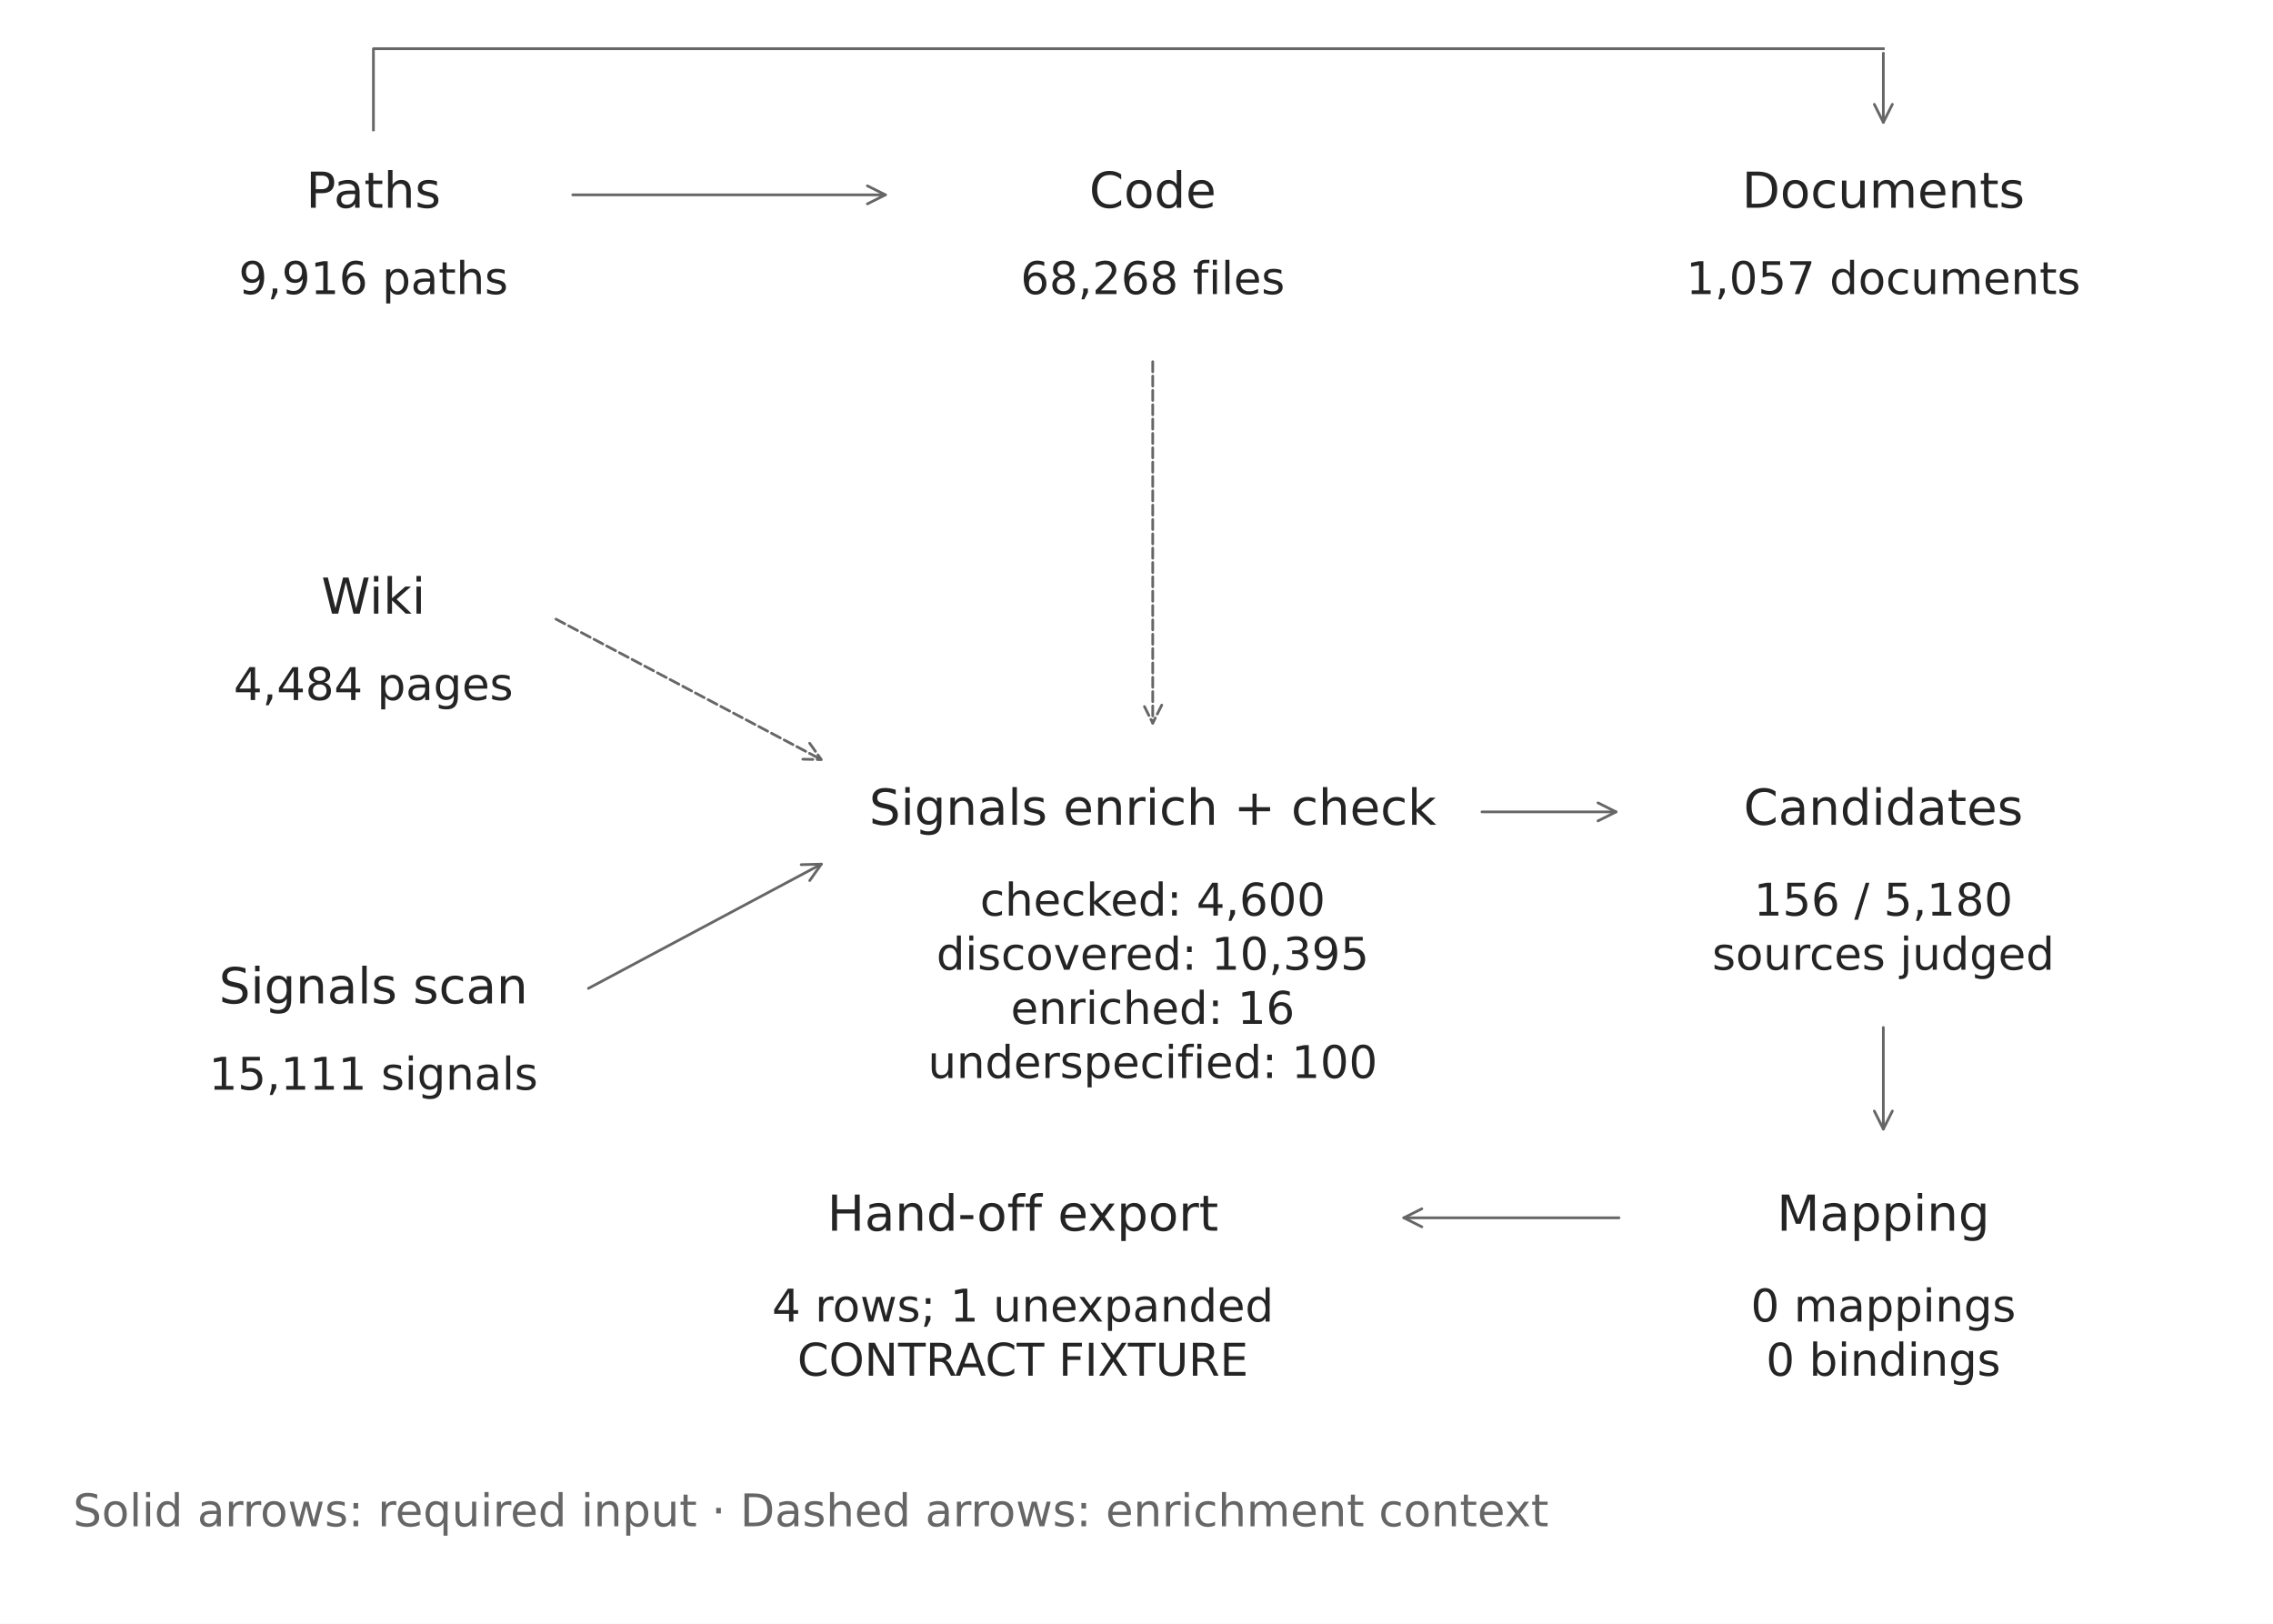
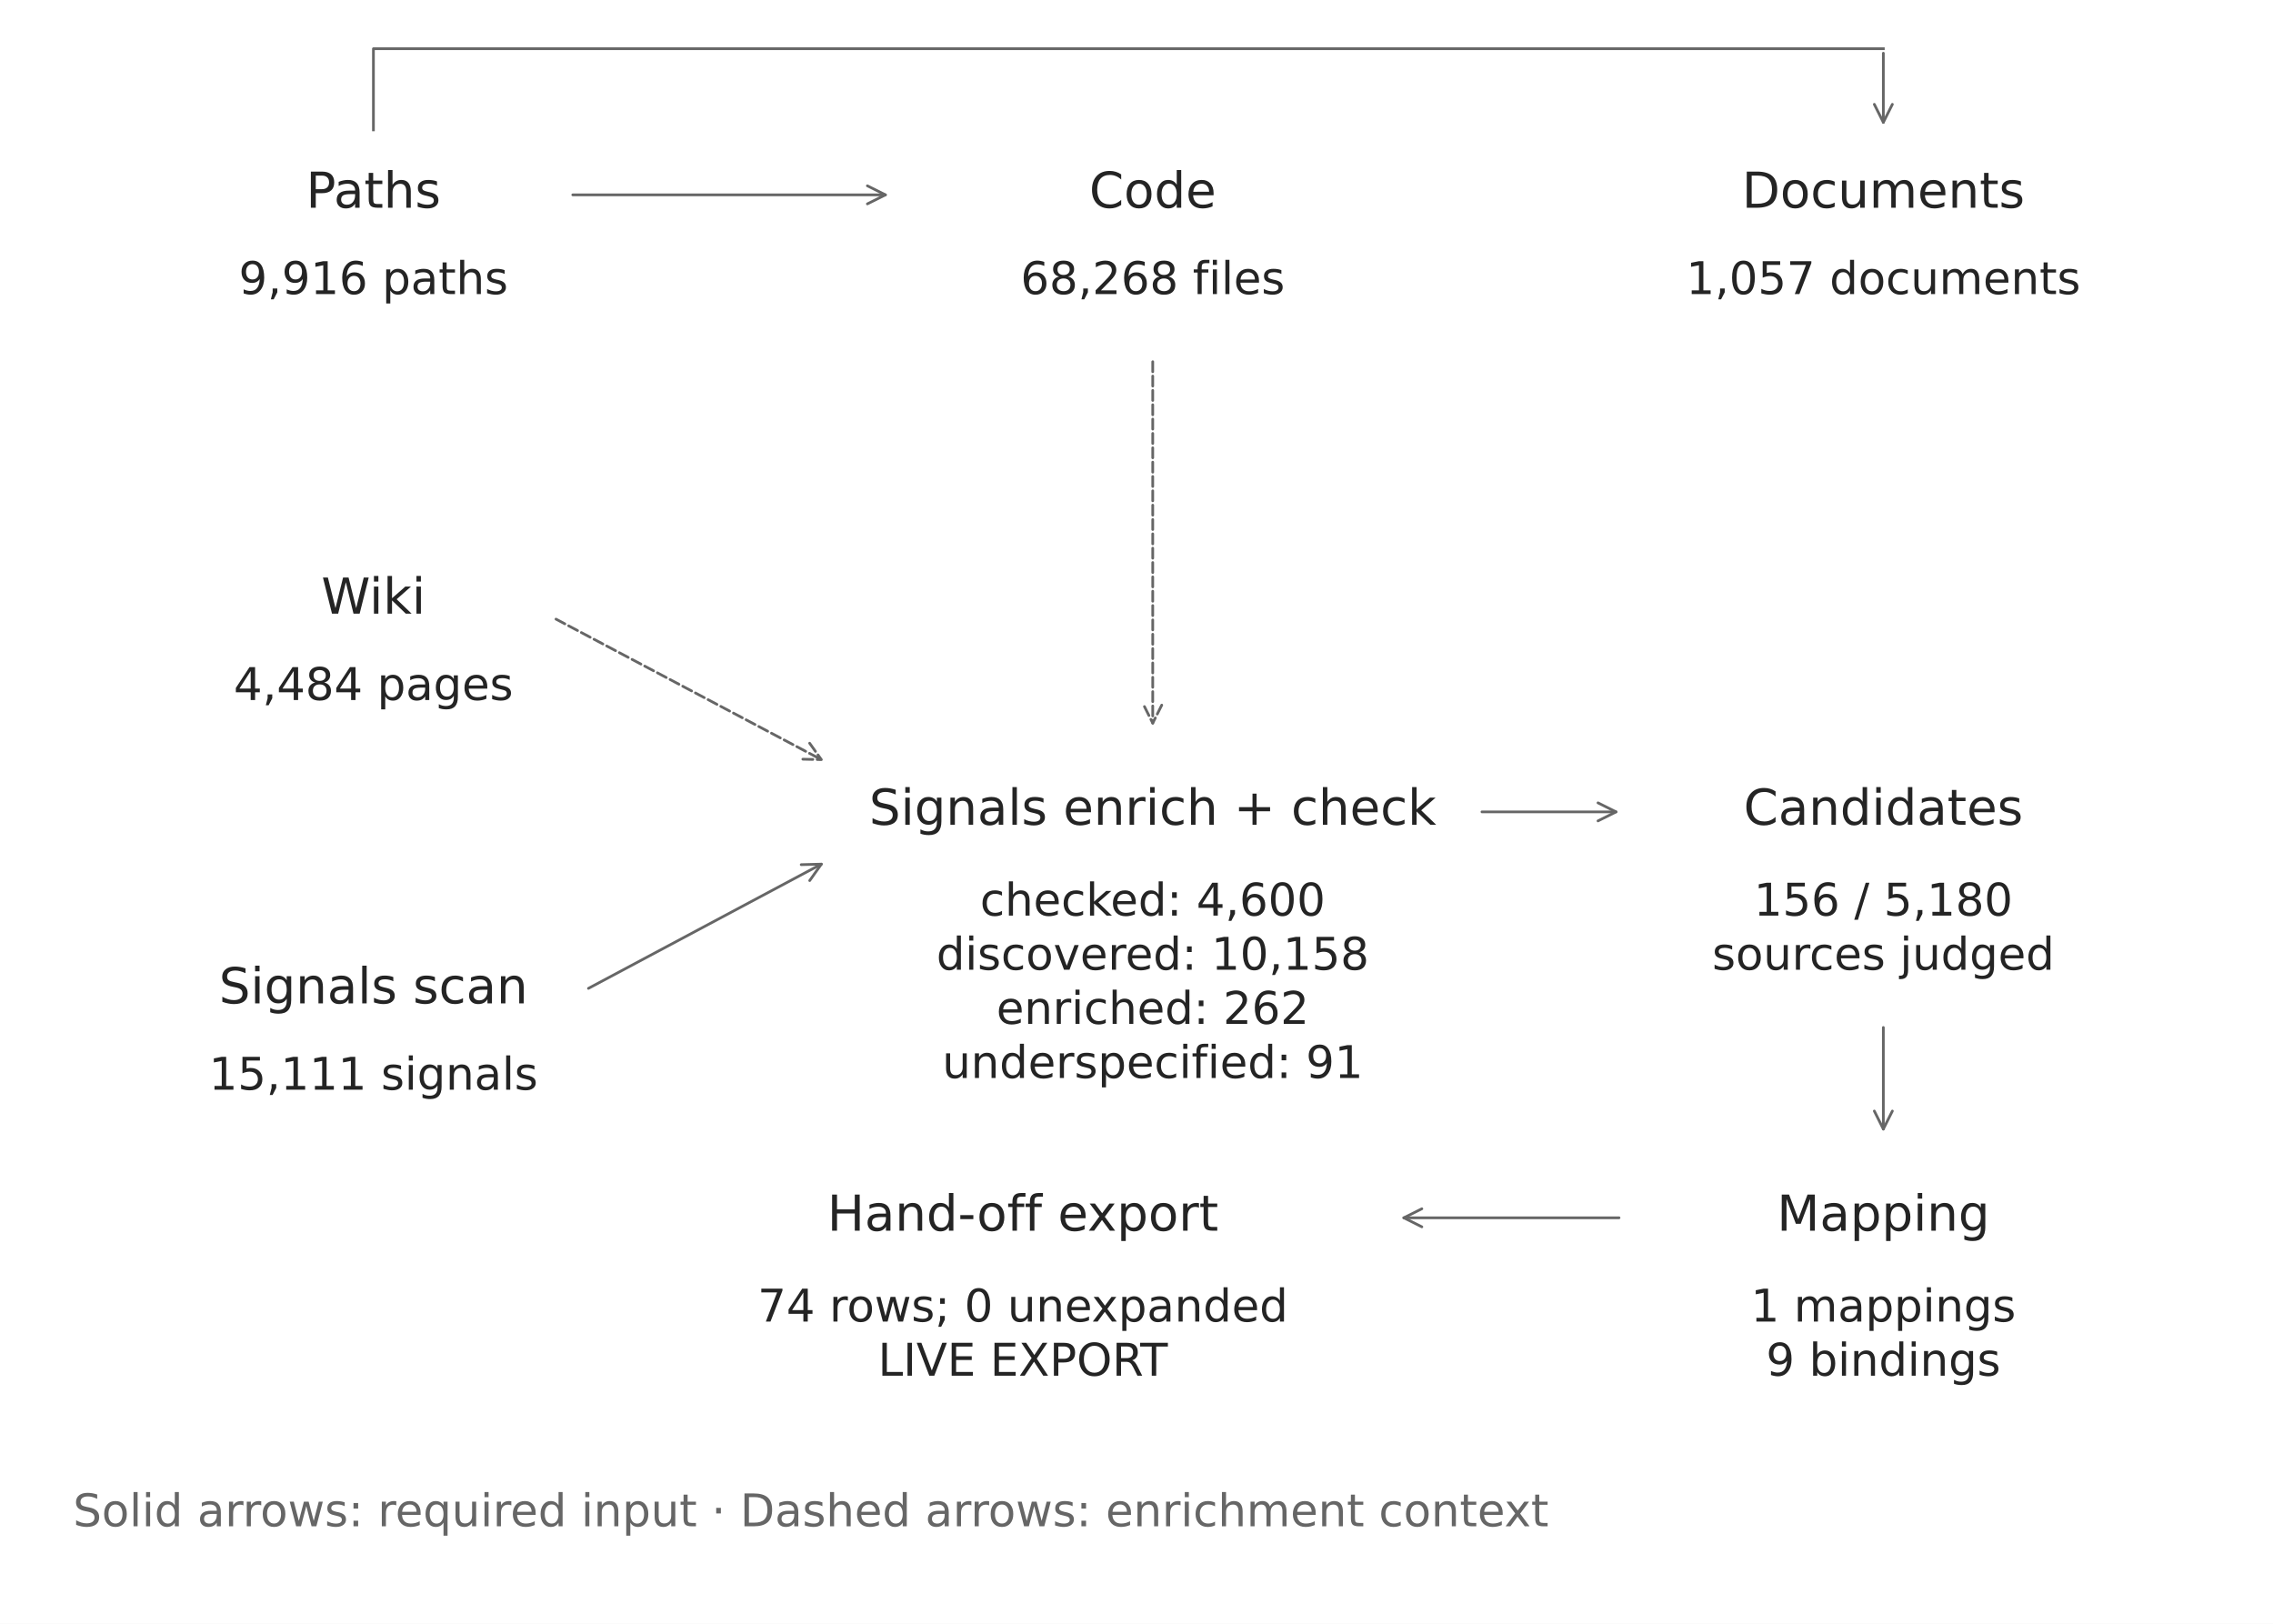
<svg xmlns="http://www.w3.org/2000/svg" width="1008pt" height="720pt" viewBox="0 0 1008 720" version="1.1">
  <defs>
    <style type="text/css">*{stroke-linejoin: round; stroke-linecap: butt}</style>
  </defs>
  <g id="figure_1">
    <g id="patch_1">
      <path d="M 0 720 L 1008 720 L 1008 0 L 0 0 z " style="fill: #ffffff" />
    </g>
    <g id="axes_1">
      <g id="line2d_1">
        <path d="M 165.6 57.6 L 165.6 21.6 L 835.2 21.6 " clip-path="url(#p90d173115e)" style="fill: none; stroke: #666666; stroke-width: 1.2; stroke-linecap: square" />
      </g>
      <g id="text_1">
        <text style="font-size: 22px; font-family: 'DejaVu Sans'; text-anchor: middle; fill: #242424" x="165.6" y="92.116" transform="rotate(-0 165.6 92.1157)">Paths</text>
      </g>
      <g id="text_2">
        <text style="font-size: 20px; font-family: 'DejaVu Sans'; text-anchor: middle; fill: #242424" x="165.6" y="130.397" transform="rotate(-0 165.6 130.3969)">9,916 paths</text>
      </g>
      <g id="text_3">
        <text style="font-size: 22px; font-family: 'DejaVu Sans'; text-anchor: middle; fill: #242424" x="511.2" y="92.116" transform="rotate(-0 511.2 92.1157)">Code</text>
      </g>
      <g id="text_4">
        <text style="font-size: 20px; font-family: 'DejaVu Sans'; text-anchor: middle; fill: #242424" x="511.2" y="130.397" transform="rotate(-0 511.2 130.3969)">68,268 files</text>
      </g>
      <g id="text_5">
        <text style="font-size: 22px; font-family: 'DejaVu Sans'; text-anchor: middle; fill: #242424" x="835.2" y="92.115" transform="rotate(-0 835.2 92.11484)">Documents</text>
      </g>
      <g id="text_6">
        <text style="font-size: 20px; font-family: 'DejaVu Sans'; text-anchor: middle; fill: #242424" x="835.2" y="130.397" transform="rotate(-0 835.2 130.3969)">1,057 documents</text>
      </g>
      <g id="patch_2">
        <path d="M 254 86.4 Q 324.001 86.4 392.661 86.4 " style="fill: none; stroke: #666666; stroke-width: 1.2; stroke-linecap: round" />
        <path d="M 384.661 82.4 L 392.661 86.4 L 384.661 90.4 " style="fill: none; stroke: #666666; stroke-width: 1.2; stroke-linecap: round" />
      </g>
      <g id="patch_3">
        <path d="M 835.2 23.6 Q 835.2 39.602 835.2 54.262 " style="fill: none; stroke: #666666; stroke-width: 1.2; stroke-linecap: round" />
        <path d="M 839.2 46.262 L 835.2 54.262 L 831.2 46.262 " style="fill: none; stroke: #666666; stroke-width: 1.2; stroke-linecap: round" />
      </g>
      <g id="text_7">
        <text style="font-size: 22px; font-family: 'DejaVu Sans'; text-anchor: middle; fill: #242424" x="165.6" y="272.116" transform="rotate(-0 165.6 272.1157)">Wiki</text>
      </g>
      <g id="text_8">
        <text style="font-size: 20px; font-family: 'DejaVu Sans'; text-anchor: middle; fill: #242424" x="165.6" y="310.395" transform="rotate(-0 165.6 310.3953)">4,484 pages</text>
      </g>
      <g id="text_9">
        <text style="font-size: 22px; font-family: 'DejaVu Sans'; text-anchor: middle; fill: #242424" x="165.6" y="444.916" transform="rotate(-0 165.6 444.9157)">Signals scan</text>
      </g>
      <g id="text_10">
        <text style="font-size: 20px; font-family: 'DejaVu Sans'; text-anchor: middle; fill: #242424" x="165.6" y="483.197" transform="rotate(-0 165.6 483.1969)">15,111 signals</text>
      </g>
      <g id="text_11">
        <text style="font-size: 22px; font-family: 'DejaVu Sans'; text-anchor: middle; fill: #242424" x="511.2" y="365.716" transform="rotate(-0 511.2 365.7157)">Signals enrich + check</text>
      </g>
      <g id="text_12">
        <text style="font-size: 20px; font-family: 'DejaVu Sans'; fill: #242424" transform="translate(434.6016 405.9988)">checked: 4,600</text>
-         <text style="font-size: 20px; font-family: 'DejaVu Sans'; fill: #242424" transform="translate(415.2453 430.0043)">discovered: 10,395</text>
-         <text style="font-size: 20px; font-family: 'DejaVu Sans'; fill: #242424" transform="translate(448.2109 454.0098)">enriched: 16</text>
-         <text style="font-size: 20px; font-family: 'DejaVu Sans'; fill: #242424" transform="translate(411.4906 478.0152)">underspecified: 100</text>
+         <text style="font-size: 20px; font-family: 'DejaVu Sans'; fill: #242424" transform="translate(415.2453 430.0043)">discovered: 10,158</text>
+         <text style="font-size: 20px; font-family: 'DejaVu Sans'; fill: #242424" transform="translate(441.8484 454.0098)">enriched: 262</text>
+         <text style="font-size: 20px; font-family: 'DejaVu Sans'; fill: #242424" transform="translate(417.8531 478.0152)">underspecified: 91</text>
      </g>
      <g id="patch_4">
        <path d="M 260.963 438.26 Q 313.198 410.401 364.249 383.174 " style="fill: none; stroke: #666666; stroke-width: 1.2; stroke-linecap: round" />
        <path d="M 355.308 383.409 L 364.249 383.174 L 359.073 390.468 " style="fill: none; stroke: #666666; stroke-width: 1.2; stroke-linecap: round" />
      </g>
      <g id="patch_5">
        <path d="M 246.567 274.535 Q 305.998 305.999 364.244 336.835 " style="fill: none; stroke-dasharray: 4.44,1.92; stroke-dashoffset: 0; stroke: #666666; stroke-width: 1.2; stroke-linecap: round" />
        <path d="M 359.045 329.557 L 364.244 336.835 L 355.302 336.627 " style="fill: none; stroke-dasharray: 4.44,1.92; stroke-dashoffset: 0; stroke: #666666; stroke-width: 1.2; stroke-linecap: round" />
      </g>
      <g id="patch_6">
        <path d="M 511.2 160.399 Q 511.2 241.198 511.2 320.656 " style="fill: none; stroke-dasharray: 4.44,1.92; stroke-dashoffset: 0; stroke: #666666; stroke-width: 1.2; stroke-linecap: round" />
        <path d="M 515.2 312.656 L 511.2 320.656 L 507.2 312.656 " style="fill: none; stroke-dasharray: 4.44,1.92; stroke-dashoffset: 0; stroke: #666666; stroke-width: 1.2; stroke-linecap: round" />
      </g>
      <g id="text_13">
        <text style="font-size: 22px; font-family: 'DejaVu Sans'; text-anchor: middle; fill: #242424" x="835.2" y="365.716" transform="rotate(-0 835.2 365.7157)">Candidates</text>
      </g>
      <g id="text_14">
        <text style="font-size: 20px; font-family: 'DejaVu Sans'; fill: #242424" transform="translate(777.7594 405.9973)">156 / 5,180</text>
        <text style="font-size: 20px; font-family: 'DejaVu Sans'; fill: #242424" transform="translate(759.2906 430.0027)">sources judged</text>
      </g>
      <g id="patch_7">
        <path d="M 657.197 360 Q 687.6 360 716.661 360 " style="fill: none; stroke: #666666; stroke-width: 1.2; stroke-linecap: round" />
        <path d="M 708.661 356 L 716.661 360 L 708.661 364 " style="fill: none; stroke: #666666; stroke-width: 1.2; stroke-linecap: round" />
      </g>
      <g id="text_15">
        <text style="font-size: 22px; font-family: 'DejaVu Sans'; text-anchor: middle; fill: #242424" x="835.2" y="545.716" transform="rotate(-0 835.2 545.7157)">Mapping</text>
      </g>
      <g id="text_16">
-         <text style="font-size: 20px; font-family: 'DejaVu Sans'; fill: #242424" transform="translate(776.4203 585.9988)">0 mappings</text>
-         <text style="font-size: 20px; font-family: 'DejaVu Sans'; fill: #242424" transform="translate(783.1734 610.0043)">0 bindings</text>
+         <text style="font-size: 20px; font-family: 'DejaVu Sans'; fill: #242424" transform="translate(776.4203 585.9988)">1 mappings</text>
+         <text style="font-size: 20px; font-family: 'DejaVu Sans'; fill: #242424" transform="translate(783.1734 610.0043)">9 bindings</text>
      </g>
      <g id="patch_8">
        <path d="M 835.2 455.603 Q 835.2 478.801 835.2 500.659 " style="fill: none; stroke: #666666; stroke-width: 1.2; stroke-linecap: round" />
        <path d="M 839.2 492.659 L 835.2 500.659 L 831.2 492.659 " style="fill: none; stroke: #666666; stroke-width: 1.2; stroke-linecap: round" />
      </g>
      <g id="text_17">
        <text style="font-size: 22px; font-family: 'DejaVu Sans'; text-anchor: middle; fill: #242424" x="453.6" y="545.716" transform="rotate(-0 453.6 545.7157)">Hand-off export</text>
      </g>
      <g id="text_18">
-         <text style="font-size: 20px; font-family: 'DejaVu Sans'; fill: #242424" transform="translate(342.3391 585.9988)">4 rows; 1 unexpanded</text>
-         <text style="font-size: 20px; font-family: 'DejaVu Sans'; fill: #242424" transform="translate(353.6078 610.0027)">CONTRACT FIXTURE</text>
+         <text style="font-size: 20px; font-family: 'DejaVu Sans'; fill: #242424" transform="translate(335.9766 585.9988)">74 rows; 0 unexpanded</text>
+         <text style="font-size: 20px; font-family: 'DejaVu Sans'; fill: #242424" transform="translate(389.3422 610.0027)">LIVE EXPORT</text>
      </g>
      <g id="patch_9">
        <path d="M 717.997 540 Q 669.598 540 622.541 540 " style="fill: none; stroke: #666666; stroke-width: 1.2; stroke-linecap: round" />
        <path d="M 630.541 544 L 622.541 540 L 630.541 536 " style="fill: none; stroke: #666666; stroke-width: 1.2; stroke-linecap: round" />
      </g>
      <g id="text_19">
        <text style="font-size: 20px; font-family: 'DejaVu Sans'; text-anchor: start; fill: #666666" x="32.4" y="676.8" transform="rotate(-0 32.4 676.8)">Solid arrows: required input   ·   Dashed arrows: enrichment context</text>
      </g>
    </g>
  </g>
  <defs>
    <clipPath id="p90d173115e">
      <rect x="0" y="0" width="1008" height="720" />
    </clipPath>
  </defs>
</svg>
